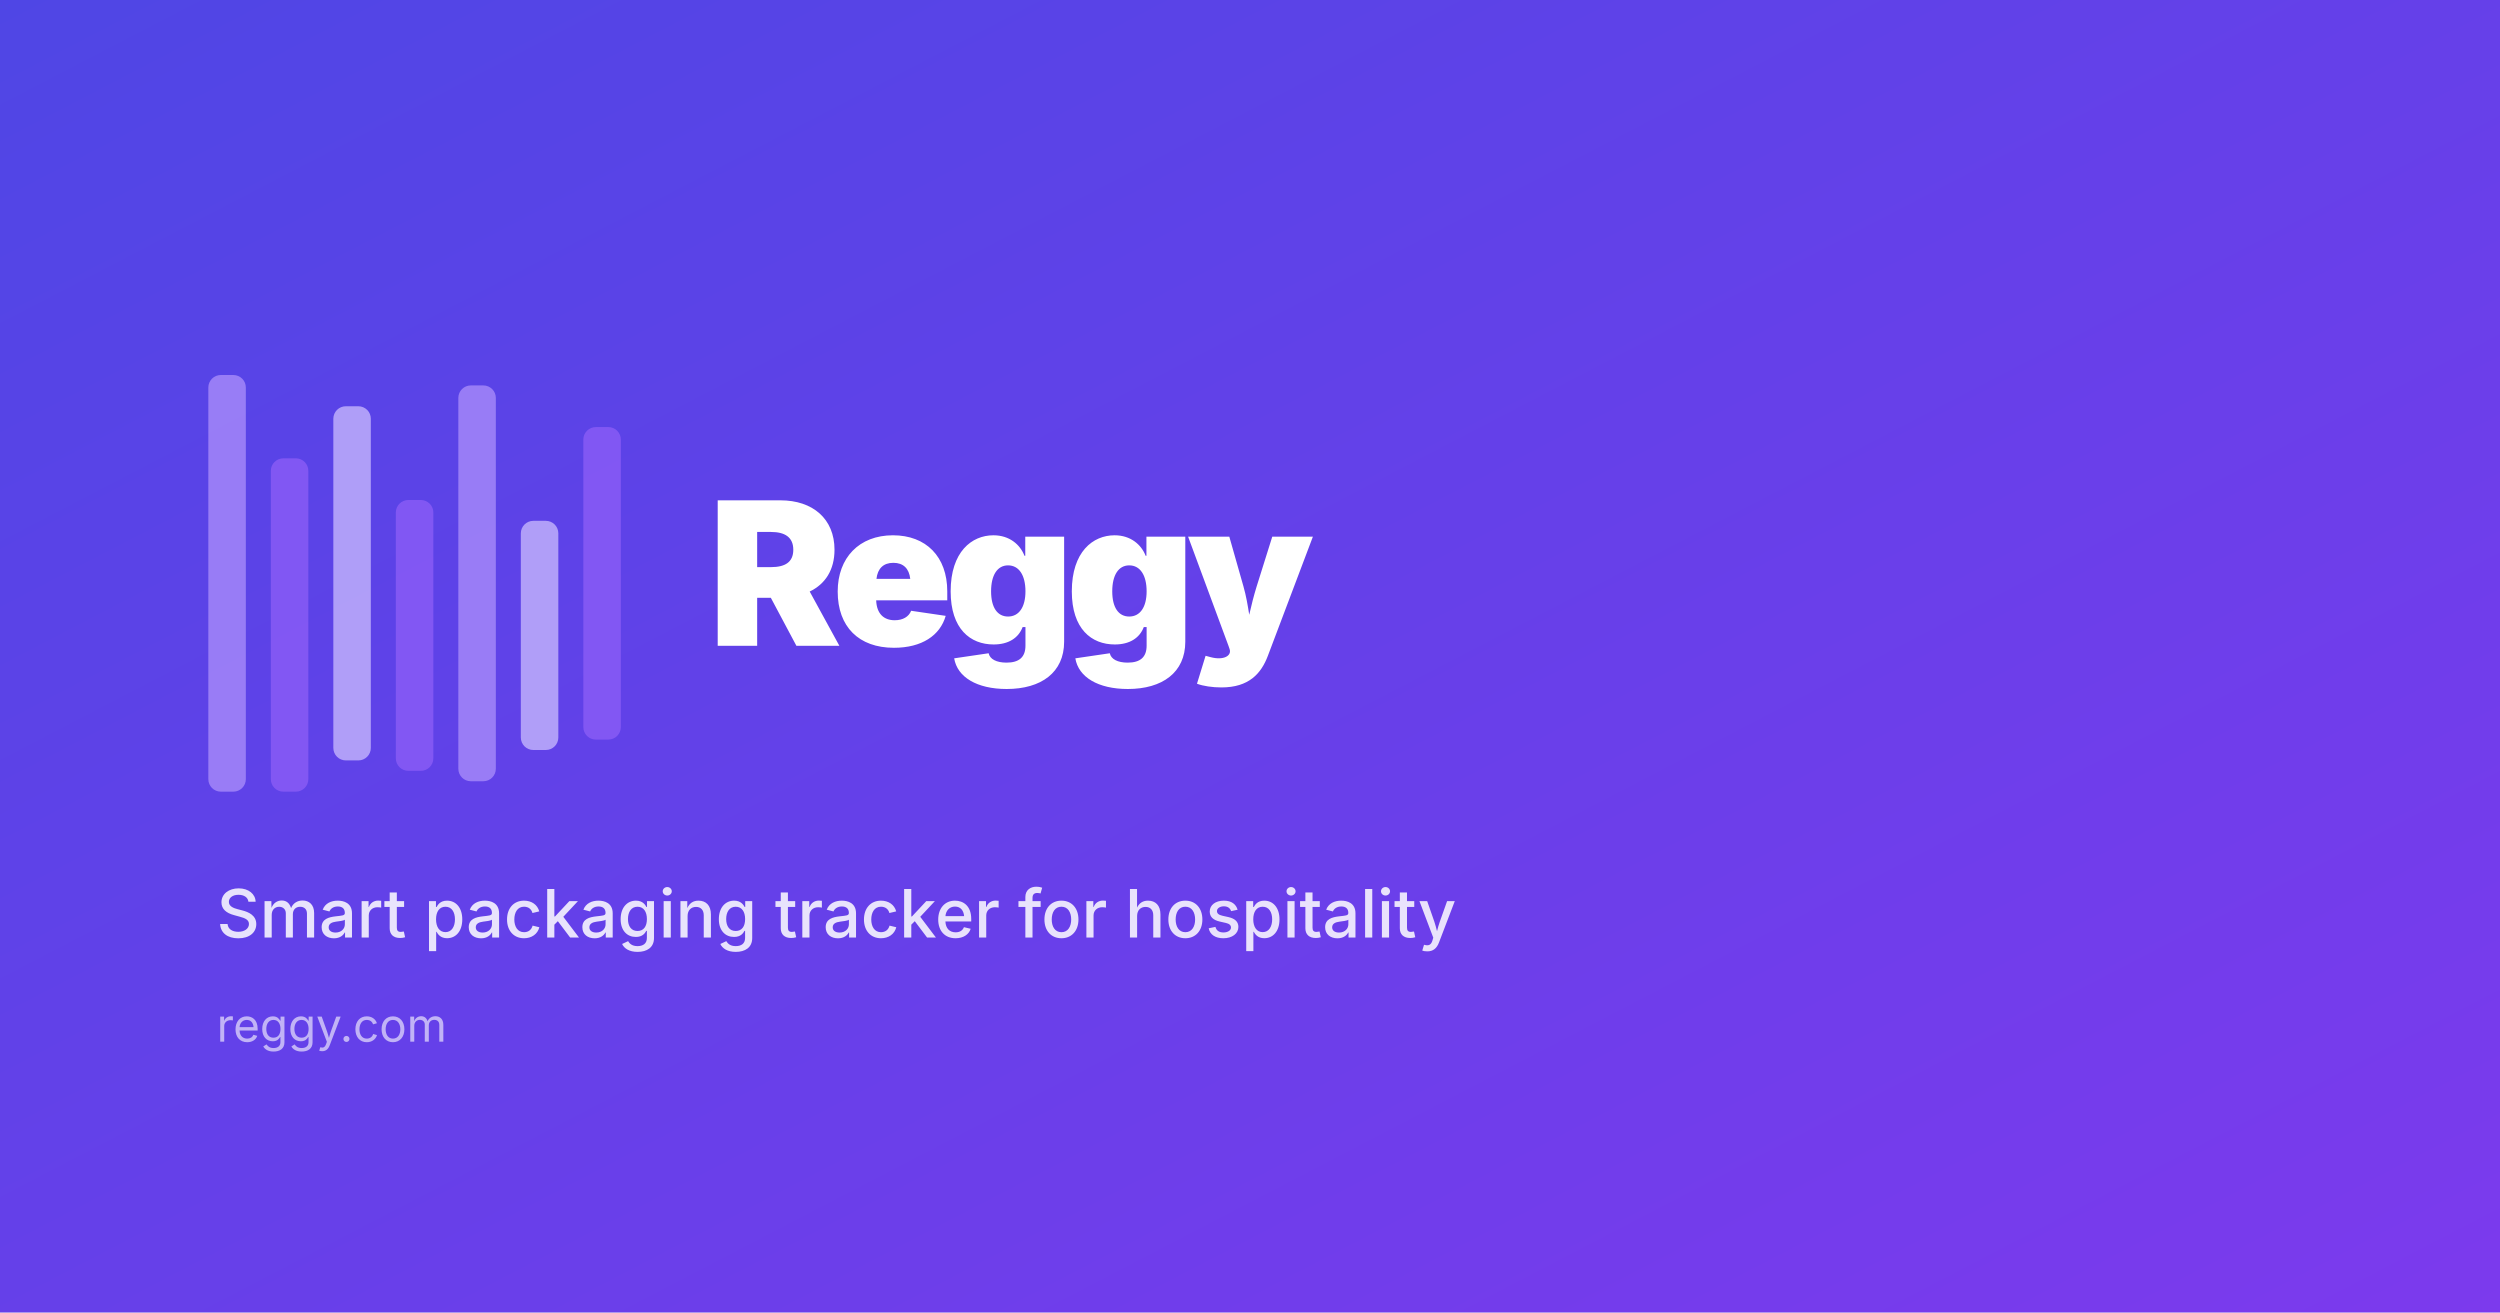
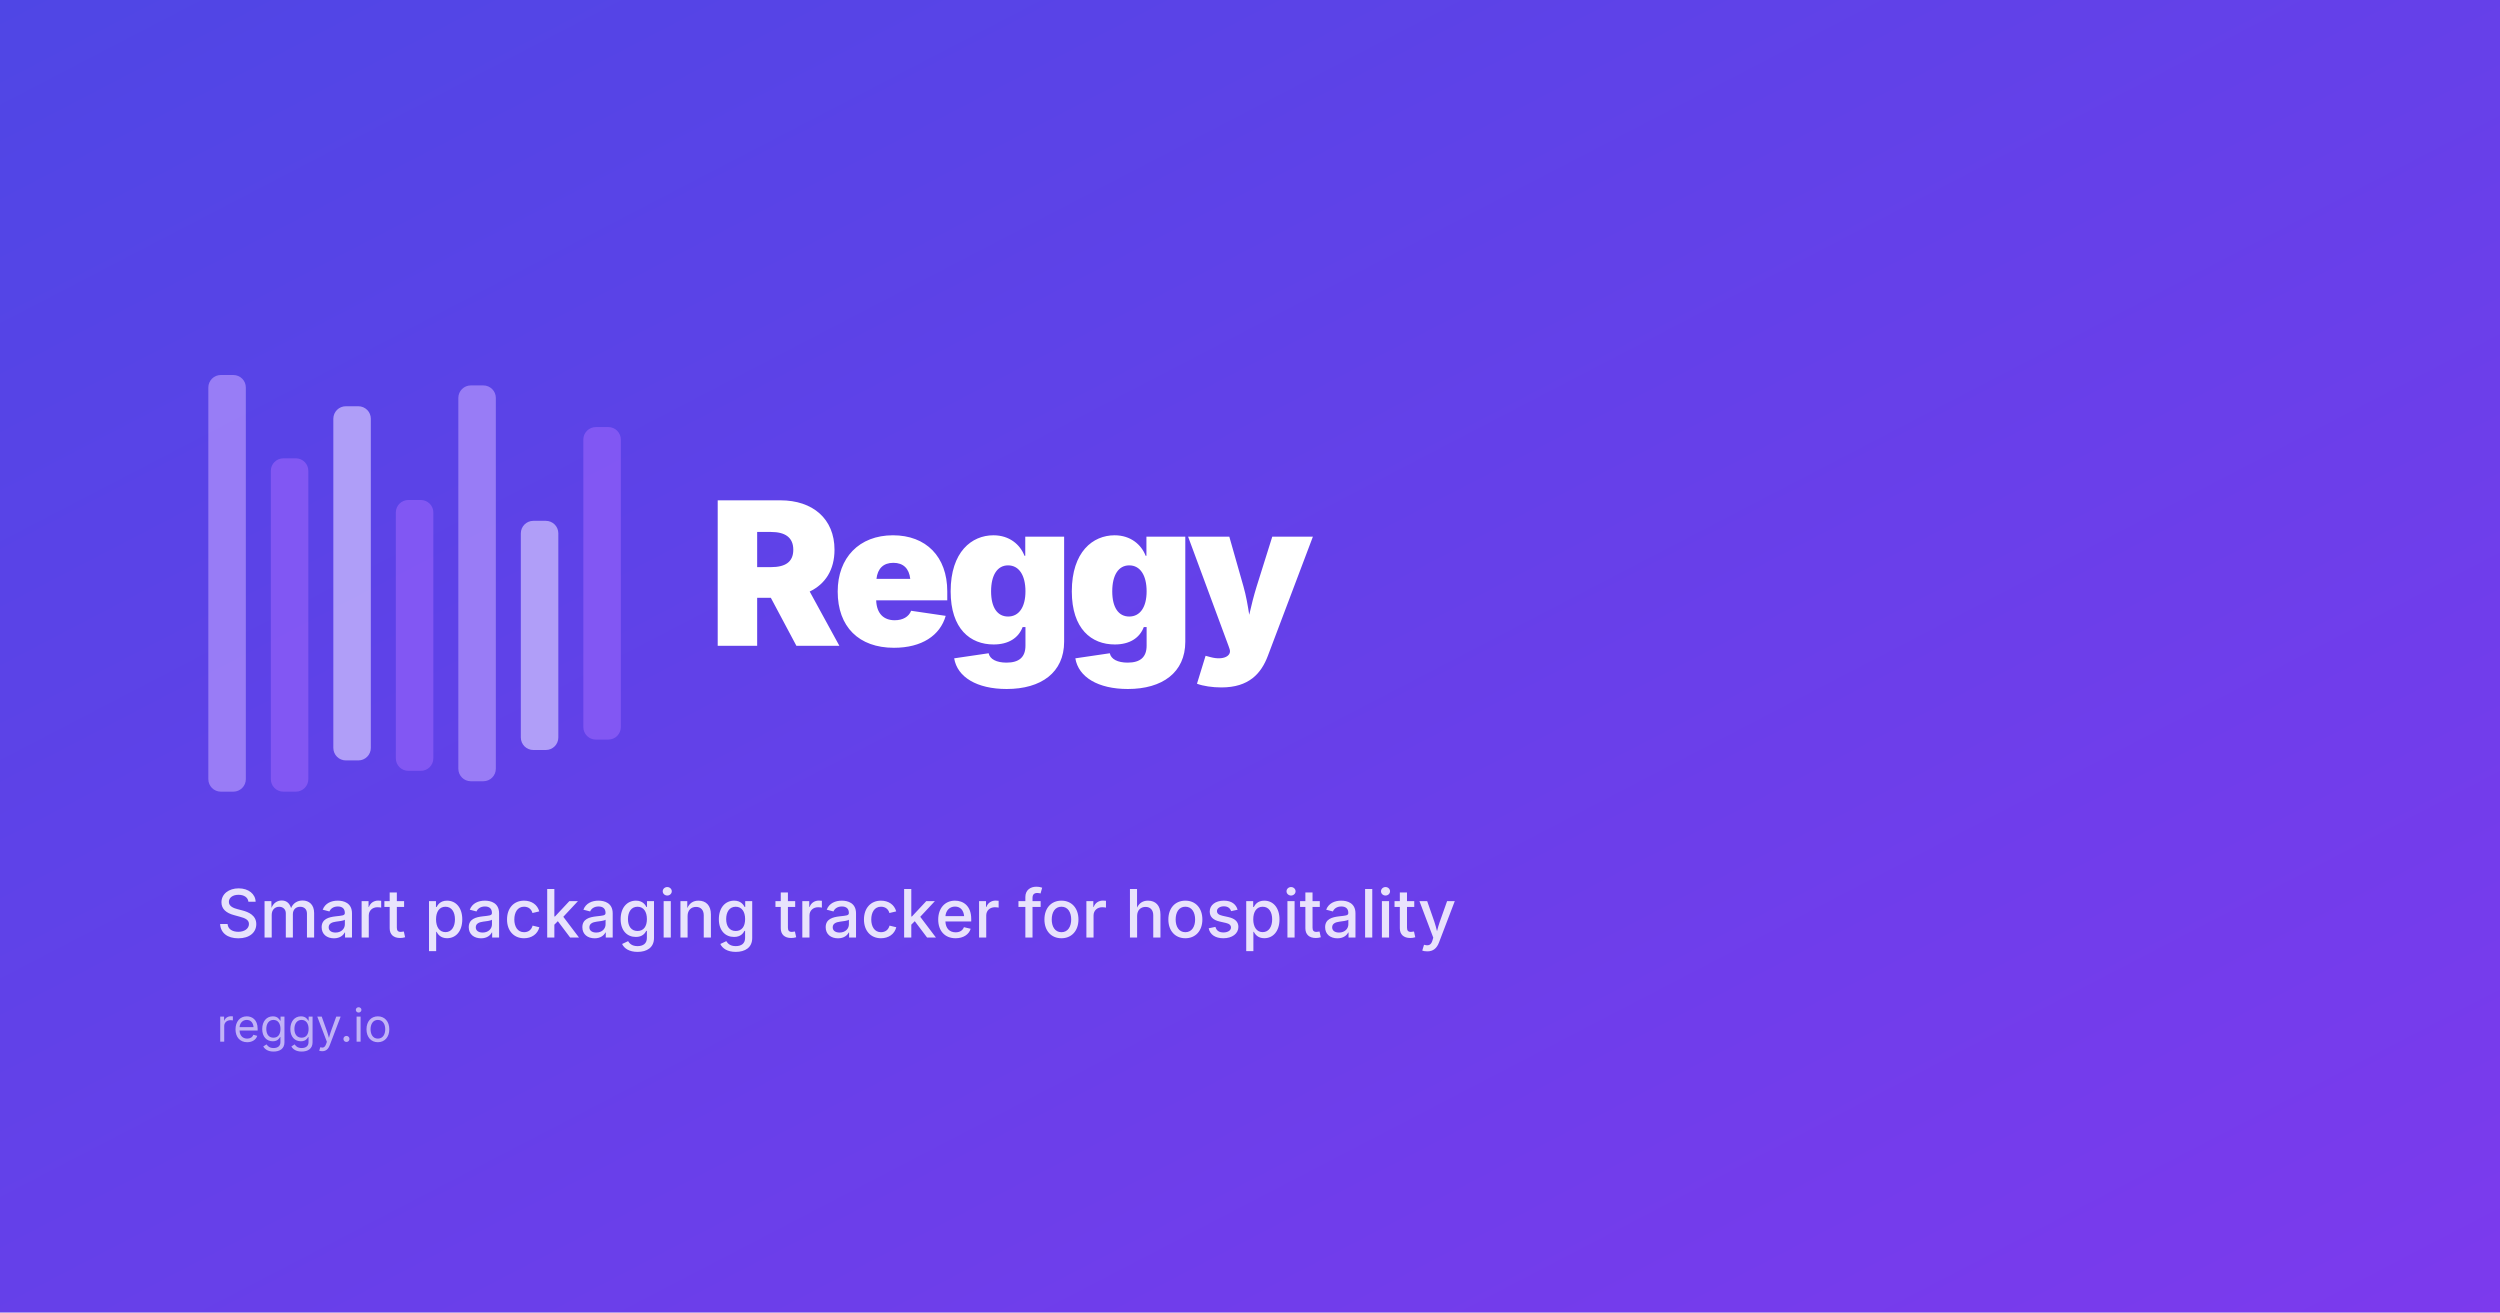
<svg xmlns="http://www.w3.org/2000/svg" width="1200" height="630" viewBox="0 0 1200 630">
  <defs>
    <linearGradient id="bg" x1="0" y1="0" x2="1" y2="1">
      <stop offset="0%" stop-color="#4F46E5" />
      <stop offset="100%" stop-color="#7C3AED" />
    </linearGradient>
  </defs>
  <rect width="1200" height="630" fill="url(#bg)" />
  <rect x="100" y="180" width="18" height="200" rx="6" fill="#a78bfa" opacity="0.8" />
  <rect x="130" y="220" width="18" height="160" rx="6" fill="#8b5cf6" opacity="0.8" />
  <rect x="160" y="195" width="18" height="170" rx="6" fill="#c4b5fd" opacity="0.8" />
  <rect x="190" y="240" width="18" height="130" rx="6" fill="#8b5cf6" opacity="0.8" />
  <rect x="220" y="185" width="18" height="190" rx="6" fill="#a78bfa" opacity="0.8" />
  <rect x="250" y="250" width="18" height="110" rx="6" fill="#c4b5fd" opacity="0.8" />
  <rect x="280" y="205" width="18" height="150" rx="6" fill="#8b5cf6" opacity="0.8" />
  <text x="340" y="310" font-family="Inter, -apple-system, sans-serif" font-size="96" font-weight="900" fill="white" letter-spacing="-4">Reggy</text>
  <text x="104" y="450" font-family="Inter, -apple-system, sans-serif" font-size="32" font-weight="500" fill="white" opacity="0.85">Smart packaging tracker for hospitality</text>
-   <text x="104" y="500" font-family="Inter, -apple-system, sans-serif" font-size="22" font-weight="400" fill="white" opacity="0.6">reggy.com</text>
+   <text x="104" y="500" font-family="Inter, -apple-system, sans-serif" font-size="22" font-weight="400" fill="white" opacity="0.6">reggy.io</text>
</svg>
